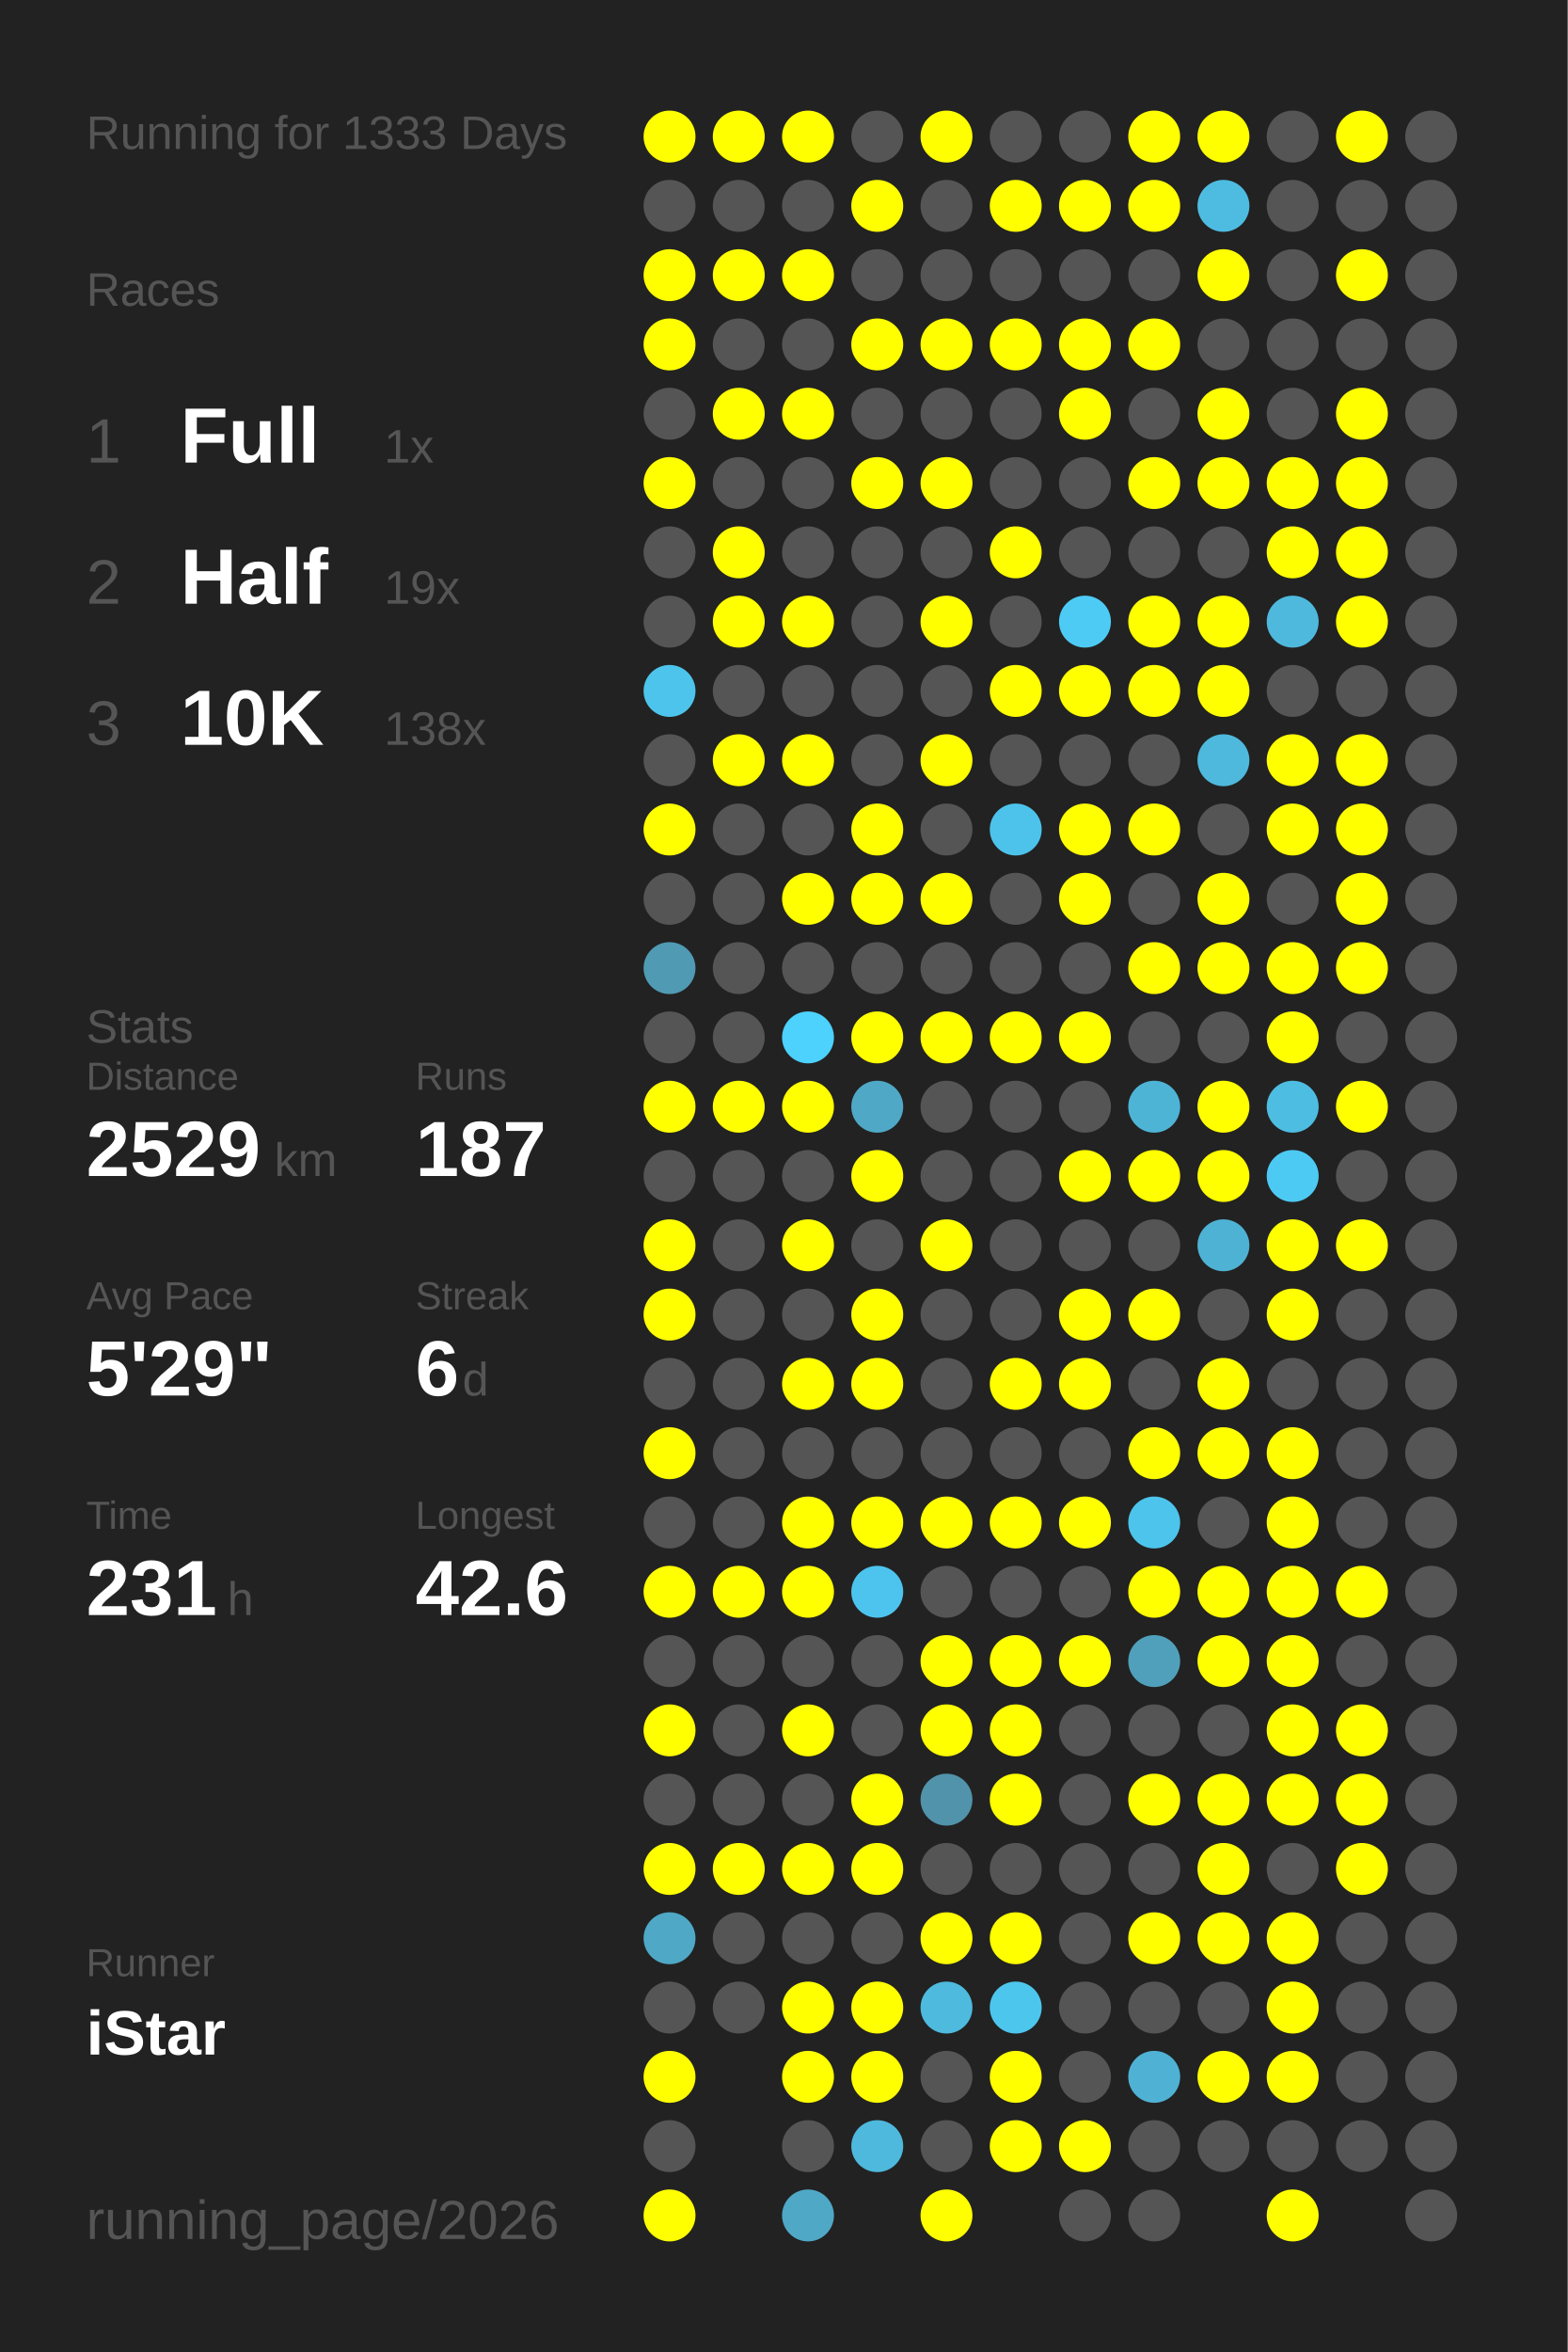
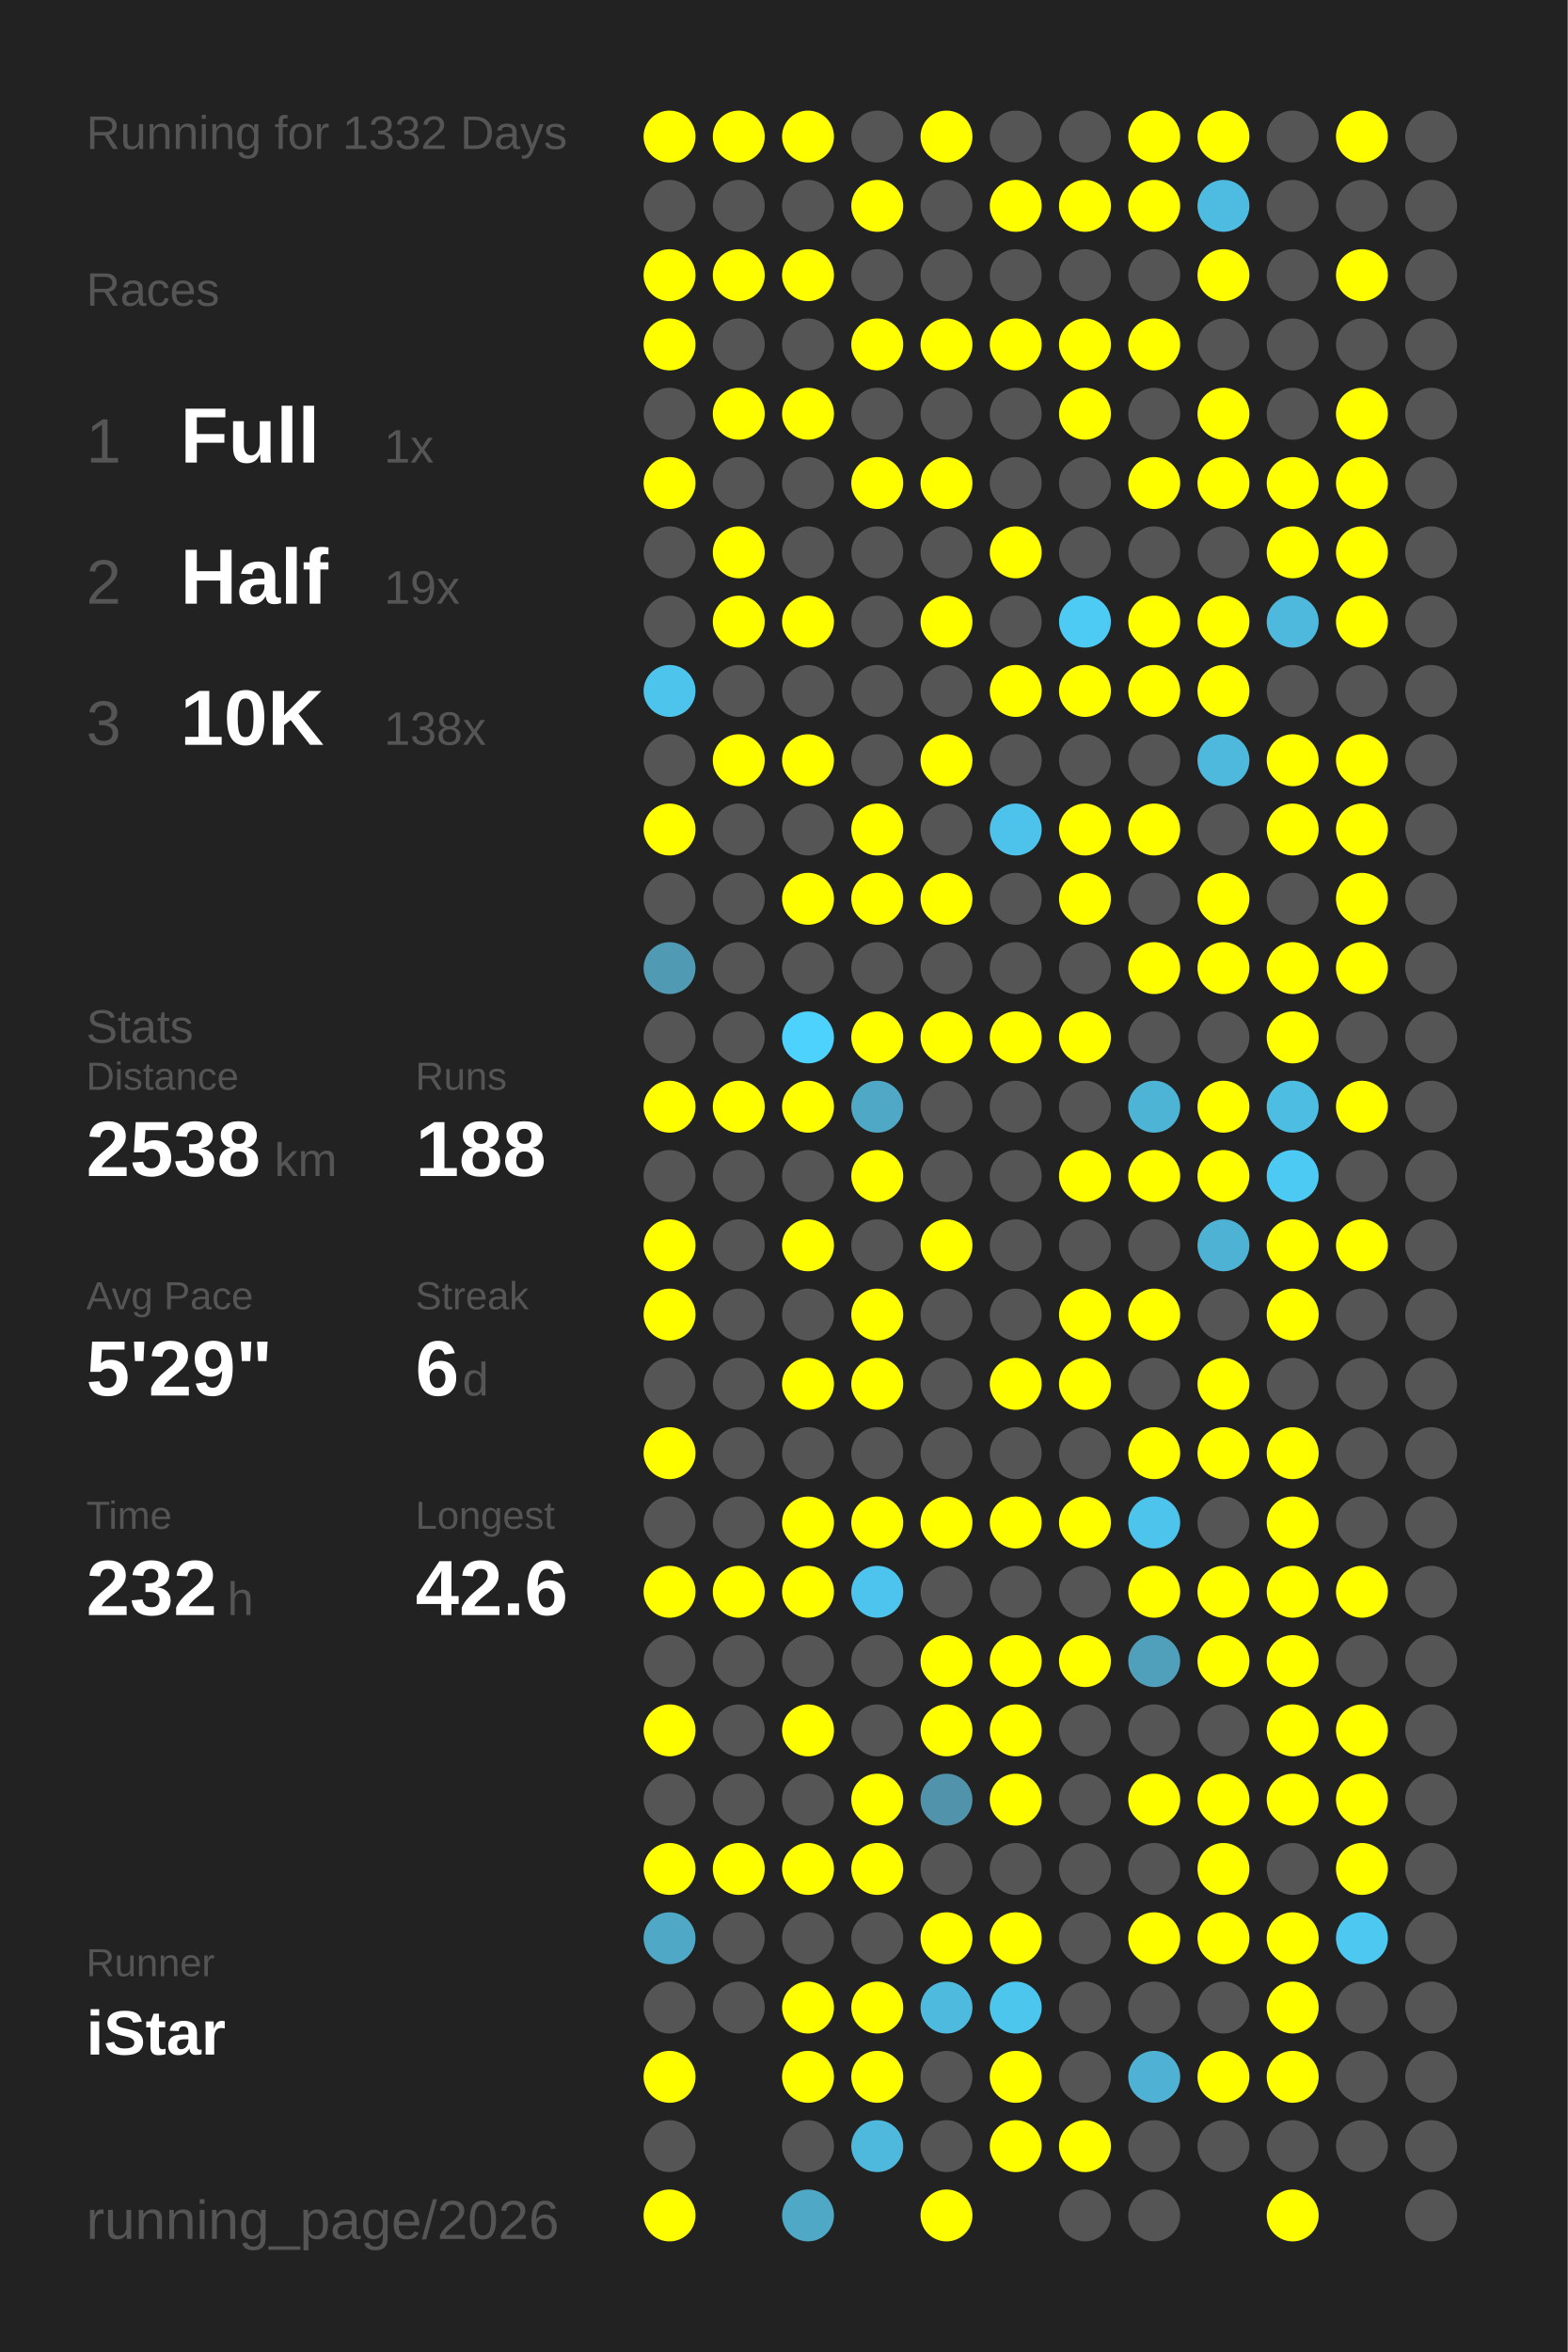
<svg xmlns="http://www.w3.org/2000/svg" baseProfile="full" height="300mm" version="1.1" viewBox="0,0,200,300" width="200mm">
  <defs />
  <rect fill="#222222" height="300" width="200" x="0" y="0" />
-   <text fill="#555555" style="font-size:6px; font-family:Arial;" x="11" y="19">Running for 1333 Days</text>
+   <text fill="#555555" style="font-size:6px; font-family:Arial;" x="11" y="19">Running for 1332 Days</text>
  <text fill="#555555" style="font-size:6px; font-family:Arial;" x="11" y="39">Races</text>
  <text fill="#555555" style="font-size:8px; font-family:Arial;" x="11" y="59">1</text>
  <text fill="#FFFFFF" style="font-size:10px; font-family:Arial; font-weight:bold;" x="23" y="59">Full</text>
  <text fill="#555555" style="font-size:6px; font-family:Arial;" x="49" y="59">1x</text>
  <text fill="#555555" style="font-size:8px; font-family:Arial;" x="11" y="77">2</text>
  <text fill="#FFFFFF" style="font-size:10px; font-family:Arial; font-weight:bold;" x="23" y="77">Half</text>
  <text fill="#555555" style="font-size:6px; font-family:Arial;" x="49" y="77">19x</text>
  <text fill="#555555" style="font-size:8px; font-family:Arial;" x="11" y="95">3</text>
  <text fill="#FFFFFF" style="font-size:10px; font-family:Arial; font-weight:bold;" x="23" y="95">10K</text>
  <text fill="#555555" style="font-size:6px; font-family:Arial;" x="49" y="95">138x</text>
  <text fill="#555555" style="font-size:6px; font-family:Arial;" x="11" y="133">Stats</text>
  <text fill="#555555" style="font-size:5px; font-family:Arial;" x="11" y="139">Distance</text>
-   <text fill="#FFFFFF" style="font-size:10px; font-family:Arial; font-weight:bold;" x="11" y="150">2529</text>
+   <text fill="#FFFFFF" style="font-size:10px; font-family:Arial; font-weight:bold;" x="11" y="150">2538</text>
  <text fill="#555555" style="font-size:6px; font-family:Arial;" x="35" y="150">km</text>
  <text fill="#555555" style="font-size:5px; font-family:Arial;" x="53" y="139">Runs</text>
-   <text fill="#FFFFFF" style="font-size:10px; font-family:Arial; font-weight:bold;" x="53" y="150">187</text>
+   <text fill="#FFFFFF" style="font-size:10px; font-family:Arial; font-weight:bold;" x="53" y="150">188</text>
  <text fill="#555555" style="font-size:5px; font-family:Arial;" x="11" y="167">Avg Pace</text>
  <text fill="#FFFFFF" style="font-size:10px; font-family:Arial; font-weight:bold;" x="11" y="178">5'29"</text>
  <text fill="#555555" style="font-size:5px; font-family:Arial;" x="53" y="167">Streak</text>
  <text fill="#FFFFFF" style="font-size:10px; font-family:Arial; font-weight:bold;" x="53" y="178">6</text>
  <text fill="#555555" style="font-size:6px; font-family:Arial;" x="59" y="178">d</text>
  <text fill="#555555" style="font-size:5px; font-family:Arial;" x="11" y="195">Time</text>
-   <text fill="#FFFFFF" style="font-size:10px; font-family:Arial; font-weight:bold;" x="11" y="206">231</text>
+   <text fill="#FFFFFF" style="font-size:10px; font-family:Arial; font-weight:bold;" x="11" y="206">232</text>
  <text fill="#555555" style="font-size:6px; font-family:Arial;" x="29" y="206">h</text>
  <text fill="#555555" style="font-size:5px; font-family:Arial;" x="53" y="195">Longest</text>
  <text fill="#FFFFFF" style="font-size:10px; font-family:Arial; font-weight:bold;" x="53" y="206">42.6</text>
  <text fill="#555555" style="font-size:5px; font-family:Arial;" x="11" y="252.065">Runner</text>
  <text fill="#FFFFFF" style="font-size:8px; font-family:Arial; font-weight:bold;" x="11" y="262.065">iStar</text>
  <text fill="#555555" style="font-size:7px; font-family:Arial;" x="11" y="285.581">running_page/2026</text>
  <circle cx="85.417" cy="17.419" fill="#FFFF00" r="3.312" />
  <circle cx="85.417" cy="26.258" fill="#555555" r="3.312" />
  <circle cx="85.417" cy="35.097" fill="#FFFF00" r="3.312" />
  <circle cx="85.417" cy="43.935" fill="#FFFF00" r="3.312" />
  <circle cx="85.417" cy="52.774" fill="#555555" r="3.312" />
  <circle cx="85.417" cy="61.613" fill="#FFFF00" r="3.312" />
  <circle cx="85.417" cy="70.452" fill="#555555" r="3.312" />
  <circle cx="85.417" cy="79.29" fill="#555555" r="3.312" />
  <circle cx="85.417" cy="88.129" fill="#4dc4eb" r="3.312" />
  <circle cx="85.417" cy="96.968" fill="#555555" r="3.312" />
  <circle cx="85.417" cy="105.806" fill="#FFFF00" r="3.312" />
  <circle cx="85.417" cy="114.645" fill="#555555" r="3.312" />
  <circle cx="85.417" cy="123.484" fill="#509ab3" r="3.312" />
  <circle cx="85.417" cy="132.323" fill="#555555" r="3.312" />
  <circle cx="85.417" cy="141.161" fill="#FFFF00" r="3.312" />
  <circle cx="85.417" cy="150" fill="#555555" r="3.312" />
  <circle cx="85.417" cy="158.839" fill="#FFFF00" r="3.312" />
  <circle cx="85.417" cy="167.677" fill="#FFFF00" r="3.312" />
  <circle cx="85.417" cy="176.516" fill="#555555" r="3.312" />
  <circle cx="85.417" cy="185.355" fill="#FFFF00" r="3.312" />
  <circle cx="85.417" cy="194.194" fill="#555555" r="3.312" />
  <circle cx="85.417" cy="203.032" fill="#FFFF00" r="3.312" />
  <circle cx="85.417" cy="211.871" fill="#555555" r="3.312" />
  <circle cx="85.417" cy="220.71" fill="#FFFF00" r="3.312" />
  <circle cx="85.417" cy="229.548" fill="#555555" r="3.312" />
  <circle cx="85.417" cy="238.387" fill="#FFFF00" r="3.312" />
  <circle cx="85.417" cy="247.226" fill="#4fa8c6" r="3.312" />
  <circle cx="85.417" cy="256.065" fill="#555555" r="3.312" />
  <circle cx="85.417" cy="264.903" fill="#FFFF00" r="3.312" />
  <circle cx="85.417" cy="273.742" fill="#555555" r="3.312" />
  <circle cx="85.417" cy="282.581" fill="#FFFF00" r="3.312" />
  <circle cx="94.25" cy="17.419" fill="#FFFF00" r="3.312" />
  <circle cx="94.25" cy="26.258" fill="#555555" r="3.312" />
  <circle cx="94.25" cy="35.097" fill="#FFFF00" r="3.312" />
  <circle cx="94.25" cy="43.935" fill="#555555" r="3.312" />
  <circle cx="94.25" cy="52.774" fill="#FFFF00" r="3.312" />
  <circle cx="94.25" cy="61.613" fill="#555555" r="3.312" />
  <circle cx="94.25" cy="70.452" fill="#FFFF00" r="3.312" />
  <circle cx="94.25" cy="79.29" fill="#FFFF00" r="3.312" />
  <circle cx="94.25" cy="88.129" fill="#555555" r="3.312" />
  <circle cx="94.25" cy="96.968" fill="#FFFF00" r="3.312" />
  <circle cx="94.25" cy="105.806" fill="#555555" r="3.312" />
  <circle cx="94.25" cy="114.645" fill="#555555" r="3.312" />
  <circle cx="94.25" cy="123.484" fill="#555555" r="3.312" />
  <circle cx="94.25" cy="132.323" fill="#555555" r="3.312" />
  <circle cx="94.25" cy="141.161" fill="#FFFF00" r="3.312" />
  <circle cx="94.25" cy="150" fill="#555555" r="3.312" />
  <circle cx="94.25" cy="158.839" fill="#555555" r="3.312" />
  <circle cx="94.25" cy="167.677" fill="#555555" r="3.312" />
  <circle cx="94.25" cy="176.516" fill="#555555" r="3.312" />
  <circle cx="94.25" cy="185.355" fill="#555555" r="3.312" />
  <circle cx="94.25" cy="194.194" fill="#555555" r="3.312" />
  <circle cx="94.25" cy="203.032" fill="#FFFF00" r="3.312" />
  <circle cx="94.25" cy="211.871" fill="#555555" r="3.312" />
  <circle cx="94.25" cy="220.71" fill="#555555" r="3.312" />
  <circle cx="94.25" cy="229.548" fill="#555555" r="3.312" />
  <circle cx="94.25" cy="238.387" fill="#FFFF00" r="3.312" />
  <circle cx="94.25" cy="247.226" fill="#555555" r="3.312" />
  <circle cx="94.25" cy="256.065" fill="#555555" r="3.312" />
  <circle cx="103.083" cy="17.419" fill="#FFFF00" r="3.312" />
  <circle cx="103.083" cy="26.258" fill="#555555" r="3.312" />
  <circle cx="103.083" cy="35.097" fill="#FFFF00" r="3.312" />
  <circle cx="103.083" cy="43.935" fill="#555555" r="3.312" />
  <circle cx="103.083" cy="52.774" fill="#FFFF00" r="3.312" />
  <circle cx="103.083" cy="61.613" fill="#555555" r="3.312" />
  <circle cx="103.083" cy="70.452" fill="#555555" r="3.312" />
  <circle cx="103.083" cy="79.29" fill="#FFFF00" r="3.312" />
  <circle cx="103.083" cy="88.129" fill="#555555" r="3.312" />
  <circle cx="103.083" cy="96.968" fill="#FFFF00" r="3.312" />
  <circle cx="103.083" cy="105.806" fill="#555555" r="3.312" />
  <circle cx="103.083" cy="114.645" fill="#FFFF00" r="3.312" />
  <circle cx="103.083" cy="123.484" fill="#555555" r="3.312" />
  <circle cx="103.083" cy="132.323" fill="#4dd1fd" r="3.312" />
  <circle cx="103.083" cy="141.161" fill="#FFFF00" r="3.312" />
  <circle cx="103.083" cy="150" fill="#555555" r="3.312" />
  <circle cx="103.083" cy="158.839" fill="#FFFF00" r="3.312" />
  <circle cx="103.083" cy="167.677" fill="#555555" r="3.312" />
  <circle cx="103.083" cy="176.516" fill="#FFFF00" r="3.312" />
  <circle cx="103.083" cy="185.355" fill="#555555" r="3.312" />
  <circle cx="103.083" cy="194.194" fill="#FFFF00" r="3.312" />
  <circle cx="103.083" cy="203.032" fill="#FFFF00" r="3.312" />
  <circle cx="103.083" cy="211.871" fill="#555555" r="3.312" />
  <circle cx="103.083" cy="220.71" fill="#FFFF00" r="3.312" />
  <circle cx="103.083" cy="229.548" fill="#555555" r="3.312" />
  <circle cx="103.083" cy="238.387" fill="#FFFF00" r="3.312" />
  <circle cx="103.083" cy="247.226" fill="#555555" r="3.312" />
  <circle cx="103.083" cy="256.065" fill="#FFFF00" r="3.312" />
  <circle cx="103.083" cy="264.903" fill="#FFFF00" r="3.312" />
  <circle cx="103.083" cy="273.742" fill="#555555" r="3.312" />
  <circle cx="103.083" cy="282.581" fill="#4fa8c6" r="3.312" />
  <circle cx="111.917" cy="17.419" fill="#555555" r="3.312" />
  <circle cx="111.917" cy="26.258" fill="#FFFF00" r="3.312" />
  <circle cx="111.917" cy="35.097" fill="#555555" r="3.312" />
  <circle cx="111.917" cy="43.935" fill="#FFFF00" r="3.312" />
  <circle cx="111.917" cy="52.774" fill="#555555" r="3.312" />
  <circle cx="111.917" cy="61.613" fill="#FFFF00" r="3.312" />
  <circle cx="111.917" cy="70.452" fill="#555555" r="3.312" />
  <circle cx="111.917" cy="79.29" fill="#555555" r="3.312" />
  <circle cx="111.917" cy="88.129" fill="#555555" r="3.312" />
  <circle cx="111.917" cy="96.968" fill="#555555" r="3.312" />
  <circle cx="111.917" cy="105.806" fill="#FFFF00" r="3.312" />
  <circle cx="111.917" cy="114.645" fill="#FFFF00" r="3.312" />
  <circle cx="111.917" cy="123.484" fill="#555555" r="3.312" />
  <circle cx="111.917" cy="132.323" fill="#FFFF00" r="3.312" />
  <circle cx="111.917" cy="141.161" fill="#4fa8c6" r="3.312" />
  <circle cx="111.917" cy="150" fill="#FFFF00" r="3.312" />
  <circle cx="111.917" cy="158.839" fill="#555555" r="3.312" />
  <circle cx="111.917" cy="167.677" fill="#FFFF00" r="3.312" />
  <circle cx="111.917" cy="176.516" fill="#FFFF00" r="3.312" />
  <circle cx="111.917" cy="185.355" fill="#555555" r="3.312" />
  <circle cx="111.917" cy="194.194" fill="#FFFF00" r="3.312" />
  <circle cx="111.917" cy="203.032" fill="#4dc4ed" r="3.312" />
  <circle cx="111.917" cy="211.871" fill="#555555" r="3.312" />
  <circle cx="111.917" cy="220.71" fill="#555555" r="3.312" />
  <circle cx="111.917" cy="229.548" fill="#FFFF00" r="3.312" />
  <circle cx="111.917" cy="238.387" fill="#FFFF00" r="3.312" />
  <circle cx="111.917" cy="247.226" fill="#555555" r="3.312" />
  <circle cx="111.917" cy="256.065" fill="#FFFF00" r="3.312" />
  <circle cx="111.917" cy="264.903" fill="#FFFF00" r="3.312" />
  <circle cx="111.917" cy="273.742" fill="#4eb9dd" r="3.312" />
  <circle cx="120.75" cy="17.419" fill="#FFFF00" r="3.312" />
  <circle cx="120.75" cy="26.258" fill="#555555" r="3.312" />
  <circle cx="120.75" cy="35.097" fill="#555555" r="3.312" />
  <circle cx="120.75" cy="43.935" fill="#FFFF00" r="3.312" />
  <circle cx="120.75" cy="52.774" fill="#555555" r="3.312" />
  <circle cx="120.75" cy="61.613" fill="#FFFF00" r="3.312" />
  <circle cx="120.75" cy="70.452" fill="#555555" r="3.312" />
  <circle cx="120.75" cy="79.29" fill="#FFFF00" r="3.312" />
  <circle cx="120.75" cy="88.129" fill="#555555" r="3.312" />
  <circle cx="120.75" cy="96.968" fill="#FFFF00" r="3.312" />
  <circle cx="120.75" cy="105.806" fill="#555555" r="3.312" />
  <circle cx="120.75" cy="114.645" fill="#FFFF00" r="3.312" />
  <circle cx="120.75" cy="123.484" fill="#555555" r="3.312" />
  <circle cx="120.75" cy="132.323" fill="#FFFF00" r="3.312" />
  <circle cx="120.75" cy="141.161" fill="#555555" r="3.312" />
  <circle cx="120.75" cy="150" fill="#555555" r="3.312" />
  <circle cx="120.75" cy="158.839" fill="#FFFF00" r="3.312" />
  <circle cx="120.75" cy="167.677" fill="#555555" r="3.312" />
  <circle cx="120.75" cy="176.516" fill="#555555" r="3.312" />
  <circle cx="120.75" cy="185.355" fill="#555555" r="3.312" />
  <circle cx="120.75" cy="194.194" fill="#FFFF00" r="3.312" />
  <circle cx="120.75" cy="203.032" fill="#555555" r="3.312" />
  <circle cx="120.75" cy="211.871" fill="#FFFF00" r="3.312" />
  <circle cx="120.75" cy="220.71" fill="#FFFF00" r="3.312" />
  <circle cx="120.75" cy="229.548" fill="#5093aa" r="3.312" />
  <circle cx="120.75" cy="238.387" fill="#555555" r="3.312" />
  <circle cx="120.75" cy="247.226" fill="#FFFF00" r="3.312" />
  <circle cx="120.75" cy="256.065" fill="#4ebade" r="3.312" />
  <circle cx="120.75" cy="264.903" fill="#555555" r="3.312" />
  <circle cx="120.75" cy="273.742" fill="#555555" r="3.312" />
  <circle cx="120.75" cy="282.581" fill="#FFFF00" r="3.312" />
  <circle cx="129.583" cy="17.419" fill="#555555" r="3.312" />
  <circle cx="129.583" cy="26.258" fill="#FFFF00" r="3.312" />
  <circle cx="129.583" cy="35.097" fill="#555555" r="3.312" />
  <circle cx="129.583" cy="43.935" fill="#FFFF00" r="3.312" />
  <circle cx="129.583" cy="52.774" fill="#555555" r="3.312" />
  <circle cx="129.583" cy="61.613" fill="#555555" r="3.312" />
  <circle cx="129.583" cy="70.452" fill="#FFFF00" r="3.312" />
  <circle cx="129.583" cy="79.29" fill="#555555" r="3.312" />
  <circle cx="129.583" cy="88.129" fill="#FFFF00" r="3.312" />
  <circle cx="129.583" cy="96.968" fill="#555555" r="3.312" />
  <circle cx="129.583" cy="105.806" fill="#4dc3eb" r="3.312" />
  <circle cx="129.583" cy="114.645" fill="#555555" r="3.312" />
  <circle cx="129.583" cy="123.484" fill="#555555" r="3.312" />
  <circle cx="129.583" cy="132.323" fill="#FFFF00" r="3.312" />
  <circle cx="129.583" cy="141.161" fill="#555555" r="3.312" />
  <circle cx="129.583" cy="150" fill="#555555" r="3.312" />
  <circle cx="129.583" cy="158.839" fill="#555555" r="3.312" />
  <circle cx="129.583" cy="167.677" fill="#555555" r="3.312" />
  <circle cx="129.583" cy="176.516" fill="#FFFF00" r="3.312" />
  <circle cx="129.583" cy="185.355" fill="#555555" r="3.312" />
  <circle cx="129.583" cy="194.194" fill="#FFFF00" r="3.312" />
  <circle cx="129.583" cy="203.032" fill="#555555" r="3.312" />
  <circle cx="129.583" cy="211.871" fill="#FFFF00" r="3.312" />
  <circle cx="129.583" cy="220.71" fill="#FFFF00" r="3.312" />
  <circle cx="129.583" cy="229.548" fill="#FFFF00" r="3.312" />
  <circle cx="129.583" cy="238.387" fill="#555555" r="3.312" />
  <circle cx="129.583" cy="247.226" fill="#FFFF00" r="3.312" />
  <circle cx="129.583" cy="256.065" fill="#4dc6ee" r="3.312" />
  <circle cx="129.583" cy="264.903" fill="#FFFF00" r="3.312" />
  <circle cx="129.583" cy="273.742" fill="#FFFF00" r="3.312" />
  <circle cx="138.417" cy="17.419" fill="#555555" r="3.312" />
  <circle cx="138.417" cy="26.258" fill="#FFFF00" r="3.312" />
  <circle cx="138.417" cy="35.097" fill="#555555" r="3.312" />
  <circle cx="138.417" cy="43.935" fill="#FFFF00" r="3.312" />
  <circle cx="138.417" cy="52.774" fill="#FFFF00" r="3.312" />
  <circle cx="138.417" cy="61.613" fill="#555555" r="3.312" />
  <circle cx="138.417" cy="70.452" fill="#555555" r="3.312" />
  <circle cx="138.417" cy="79.29" fill="#4dcbf5" r="3.312" />
  <circle cx="138.417" cy="88.129" fill="#FFFF00" r="3.312" />
  <circle cx="138.417" cy="96.968" fill="#555555" r="3.312" />
  <circle cx="138.417" cy="105.806" fill="#FFFF00" r="3.312" />
  <circle cx="138.417" cy="114.645" fill="#FFFF00" r="3.312" />
  <circle cx="138.417" cy="123.484" fill="#555555" r="3.312" />
  <circle cx="138.417" cy="132.323" fill="#FFFF00" r="3.312" />
  <circle cx="138.417" cy="141.161" fill="#555555" r="3.312" />
  <circle cx="138.417" cy="150" fill="#FFFF00" r="3.312" />
  <circle cx="138.417" cy="158.839" fill="#555555" r="3.312" />
  <circle cx="138.417" cy="167.677" fill="#FFFF00" r="3.312" />
  <circle cx="138.417" cy="176.516" fill="#FFFF00" r="3.312" />
  <circle cx="138.417" cy="185.355" fill="#555555" r="3.312" />
  <circle cx="138.417" cy="194.194" fill="#FFFF00" r="3.312" />
  <circle cx="138.417" cy="203.032" fill="#555555" r="3.312" />
  <circle cx="138.417" cy="211.871" fill="#FFFF00" r="3.312" />
  <circle cx="138.417" cy="220.71" fill="#555555" r="3.312" />
  <circle cx="138.417" cy="229.548" fill="#555555" r="3.312" />
  <circle cx="138.417" cy="238.387" fill="#555555" r="3.312" />
  <circle cx="138.417" cy="247.226" fill="#555555" r="3.312" />
  <circle cx="138.417" cy="256.065" fill="#555555" r="3.312" />
  <circle cx="138.417" cy="264.903" fill="#555555" r="3.312" />
  <circle cx="138.417" cy="273.742" fill="#FFFF00" r="3.312" />
  <circle cx="138.417" cy="282.581" fill="#555555" r="3.312" />
  <circle cx="147.25" cy="17.419" fill="#FFFF00" r="3.312" />
  <circle cx="147.25" cy="26.258" fill="#FFFF00" r="3.312" />
  <circle cx="147.25" cy="35.097" fill="#555555" r="3.312" />
  <circle cx="147.25" cy="43.935" fill="#FFFF00" r="3.312" />
  <circle cx="147.25" cy="52.774" fill="#555555" r="3.312" />
  <circle cx="147.25" cy="61.613" fill="#FFFF00" r="3.312" />
  <circle cx="147.25" cy="70.452" fill="#555555" r="3.312" />
  <circle cx="147.25" cy="79.29" fill="#FFFF00" r="3.312" />
  <circle cx="147.25" cy="88.129" fill="#FFFF00" r="3.312" />
  <circle cx="147.25" cy="96.968" fill="#555555" r="3.312" />
  <circle cx="147.25" cy="105.806" fill="#FFFF00" r="3.312" />
  <circle cx="147.25" cy="114.645" fill="#555555" r="3.312" />
  <circle cx="147.25" cy="123.484" fill="#FFFF00" r="3.312" />
  <circle cx="147.25" cy="132.323" fill="#555555" r="3.312" />
  <circle cx="147.25" cy="141.161" fill="#4eb4d6" r="3.312" />
  <circle cx="147.25" cy="150" fill="#FFFF00" r="3.312" />
  <circle cx="147.25" cy="158.839" fill="#555555" r="3.312" />
  <circle cx="147.25" cy="167.677" fill="#FFFF00" r="3.312" />
  <circle cx="147.25" cy="176.516" fill="#555555" r="3.312" />
  <circle cx="147.25" cy="185.355" fill="#FFFF00" r="3.312" />
  <circle cx="147.25" cy="194.194" fill="#4dc4ec" r="3.312" />
  <circle cx="147.25" cy="203.032" fill="#FFFF00" r="3.312" />
  <circle cx="147.25" cy="211.871" fill="#50a0bb" r="3.312" />
  <circle cx="147.25" cy="220.71" fill="#555555" r="3.312" />
  <circle cx="147.25" cy="229.548" fill="#FFFF00" r="3.312" />
  <circle cx="147.25" cy="238.387" fill="#555555" r="3.312" />
  <circle cx="147.25" cy="247.226" fill="#FFFF00" r="3.312" />
  <circle cx="147.25" cy="256.065" fill="#555555" r="3.312" />
  <circle cx="147.25" cy="264.903" fill="#4fb2d4" r="3.312" />
  <circle cx="147.25" cy="273.742" fill="#555555" r="3.312" />
  <circle cx="147.25" cy="282.581" fill="#555555" r="3.312" />
  <circle cx="156.083" cy="17.419" fill="#FFFF00" r="3.312" />
  <circle cx="156.083" cy="26.258" fill="#4ebce1" r="3.312" />
  <circle cx="156.083" cy="35.097" fill="#FFFF00" r="3.312" />
  <circle cx="156.083" cy="43.935" fill="#555555" r="3.312" />
  <circle cx="156.083" cy="52.774" fill="#FFFF00" r="3.312" />
  <circle cx="156.083" cy="61.613" fill="#FFFF00" r="3.312" />
  <circle cx="156.083" cy="70.452" fill="#555555" r="3.312" />
  <circle cx="156.083" cy="79.29" fill="#FFFF00" r="3.312" />
  <circle cx="156.083" cy="88.129" fill="#FFFF00" r="3.312" />
  <circle cx="156.083" cy="96.968" fill="#4eb9dd" r="3.312" />
  <circle cx="156.083" cy="105.806" fill="#555555" r="3.312" />
  <circle cx="156.083" cy="114.645" fill="#FFFF00" r="3.312" />
  <circle cx="156.083" cy="123.484" fill="#FFFF00" r="3.312" />
  <circle cx="156.083" cy="132.323" fill="#555555" r="3.312" />
  <circle cx="156.083" cy="141.161" fill="#FFFF00" r="3.312" />
  <circle cx="156.083" cy="150" fill="#FFFF00" r="3.312" />
  <circle cx="156.083" cy="158.839" fill="#4eb2d4" r="3.312" />
  <circle cx="156.083" cy="167.677" fill="#555555" r="3.312" />
  <circle cx="156.083" cy="176.516" fill="#FFFF00" r="3.312" />
  <circle cx="156.083" cy="185.355" fill="#FFFF00" r="3.312" />
  <circle cx="156.083" cy="194.194" fill="#555555" r="3.312" />
  <circle cx="156.083" cy="203.032" fill="#FFFF00" r="3.312" />
  <circle cx="156.083" cy="211.871" fill="#FFFF00" r="3.312" />
  <circle cx="156.083" cy="220.71" fill="#555555" r="3.312" />
  <circle cx="156.083" cy="229.548" fill="#FFFF00" r="3.312" />
  <circle cx="156.083" cy="238.387" fill="#FFFF00" r="3.312" />
  <circle cx="156.083" cy="247.226" fill="#FFFF00" r="3.312" />
  <circle cx="156.083" cy="256.065" fill="#555555" r="3.312" />
  <circle cx="156.083" cy="264.903" fill="#FFFF00" r="3.312" />
  <circle cx="156.083" cy="273.742" fill="#555555" r="3.312" />
  <circle cx="164.917" cy="17.419" fill="#555555" r="3.312" />
  <circle cx="164.917" cy="26.258" fill="#555555" r="3.312" />
  <circle cx="164.917" cy="35.097" fill="#555555" r="3.312" />
  <circle cx="164.917" cy="43.935" fill="#555555" r="3.312" />
  <circle cx="164.917" cy="52.774" fill="#555555" r="3.312" />
  <circle cx="164.917" cy="61.613" fill="#FFFF00" r="3.312" />
  <circle cx="164.917" cy="70.452" fill="#FFFF00" r="3.312" />
  <circle cx="164.917" cy="79.29" fill="#4eb9dd" r="3.312" />
  <circle cx="164.917" cy="88.129" fill="#555555" r="3.312" />
  <circle cx="164.917" cy="96.968" fill="#FFFF00" r="3.312" />
  <circle cx="164.917" cy="105.806" fill="#FFFF00" r="3.312" />
  <circle cx="164.917" cy="114.645" fill="#555555" r="3.312" />
  <circle cx="164.917" cy="123.484" fill="#FFFF00" r="3.312" />
  <circle cx="164.917" cy="132.323" fill="#FFFF00" r="3.312" />
  <circle cx="164.917" cy="141.161" fill="#4ebde2" r="3.312" />
  <circle cx="164.917" cy="150" fill="#4dcaf4" r="3.312" />
  <circle cx="164.917" cy="158.839" fill="#FFFF00" r="3.312" />
  <circle cx="164.917" cy="167.677" fill="#FFFF00" r="3.312" />
  <circle cx="164.917" cy="176.516" fill="#555555" r="3.312" />
  <circle cx="164.917" cy="185.355" fill="#FFFF00" r="3.312" />
  <circle cx="164.917" cy="194.194" fill="#FFFF00" r="3.312" />
  <circle cx="164.917" cy="203.032" fill="#FFFF00" r="3.312" />
  <circle cx="164.917" cy="211.871" fill="#FFFF00" r="3.312" />
  <circle cx="164.917" cy="220.71" fill="#FFFF00" r="3.312" />
  <circle cx="164.917" cy="229.548" fill="#FFFF00" r="3.312" />
  <circle cx="164.917" cy="238.387" fill="#555555" r="3.312" />
  <circle cx="164.917" cy="247.226" fill="#FFFF00" r="3.312" />
  <circle cx="164.917" cy="256.065" fill="#FFFF00" r="3.312" />
  <circle cx="164.917" cy="264.903" fill="#FFFF00" r="3.312" />
  <circle cx="164.917" cy="273.742" fill="#555555" r="3.312" />
  <circle cx="164.917" cy="282.581" fill="#FFFF00" r="3.312" />
  <circle cx="173.75" cy="17.419" fill="#FFFF00" r="3.312" />
  <circle cx="173.75" cy="26.258" fill="#555555" r="3.312" />
  <circle cx="173.75" cy="35.097" fill="#FFFF00" r="3.312" />
  <circle cx="173.75" cy="43.935" fill="#555555" r="3.312" />
  <circle cx="173.75" cy="52.774" fill="#FFFF00" r="3.312" />
  <circle cx="173.75" cy="61.613" fill="#FFFF00" r="3.312" />
  <circle cx="173.75" cy="70.452" fill="#FFFF00" r="3.312" />
  <circle cx="173.75" cy="79.29" fill="#FFFF00" r="3.312" />
  <circle cx="173.75" cy="88.129" fill="#555555" r="3.312" />
  <circle cx="173.75" cy="96.968" fill="#FFFF00" r="3.312" />
  <circle cx="173.75" cy="105.806" fill="#FFFF00" r="3.312" />
  <circle cx="173.75" cy="114.645" fill="#FFFF00" r="3.312" />
  <circle cx="173.75" cy="123.484" fill="#FFFF00" r="3.312" />
  <circle cx="173.75" cy="132.323" fill="#555555" r="3.312" />
  <circle cx="173.75" cy="141.161" fill="#FFFF00" r="3.312" />
  <circle cx="173.75" cy="150" fill="#555555" r="3.312" />
  <circle cx="173.75" cy="158.839" fill="#FFFF00" r="3.312" />
  <circle cx="173.75" cy="167.677" fill="#555555" r="3.312" />
  <circle cx="173.75" cy="176.516" fill="#555555" r="3.312" />
  <circle cx="173.75" cy="185.355" fill="#555555" r="3.312" />
  <circle cx="173.75" cy="194.194" fill="#555555" r="3.312" />
  <circle cx="173.75" cy="203.032" fill="#FFFF00" r="3.312" />
  <circle cx="173.75" cy="211.871" fill="#555555" r="3.312" />
  <circle cx="173.75" cy="220.71" fill="#FFFF00" r="3.312" />
  <circle cx="173.75" cy="229.548" fill="#FFFF00" r="3.312" />
  <circle cx="173.75" cy="238.387" fill="#FFFF00" r="3.312" />
-   <circle cx="173.75" cy="247.226" fill="#555555" r="3.312" />
+   <circle cx="173.75" cy="247.226" fill="#4dc8f1" r="3.312" />
  <circle cx="173.75" cy="256.065" fill="#555555" r="3.312" />
  <circle cx="173.75" cy="264.903" fill="#555555" r="3.312" />
  <circle cx="173.75" cy="273.742" fill="#555555" r="3.312" />
  <circle cx="182.583" cy="17.419" fill="#555555" r="3.312" />
  <circle cx="182.583" cy="26.258" fill="#555555" r="3.312" />
  <circle cx="182.583" cy="35.097" fill="#555555" r="3.312" />
  <circle cx="182.583" cy="43.935" fill="#555555" r="3.312" />
  <circle cx="182.583" cy="52.774" fill="#555555" r="3.312" />
  <circle cx="182.583" cy="61.613" fill="#555555" r="3.312" />
  <circle cx="182.583" cy="70.452" fill="#555555" r="3.312" />
  <circle cx="182.583" cy="79.29" fill="#555555" r="3.312" />
  <circle cx="182.583" cy="88.129" fill="#555555" r="3.312" />
  <circle cx="182.583" cy="96.968" fill="#555555" r="3.312" />
  <circle cx="182.583" cy="105.806" fill="#555555" r="3.312" />
  <circle cx="182.583" cy="114.645" fill="#555555" r="3.312" />
  <circle cx="182.583" cy="123.484" fill="#555555" r="3.312" />
  <circle cx="182.583" cy="132.323" fill="#555555" r="3.312" />
  <circle cx="182.583" cy="141.161" fill="#555555" r="3.312" />
  <circle cx="182.583" cy="150" fill="#555555" r="3.312" />
  <circle cx="182.583" cy="158.839" fill="#555555" r="3.312" />
  <circle cx="182.583" cy="167.677" fill="#555555" r="3.312" />
  <circle cx="182.583" cy="176.516" fill="#555555" r="3.312" />
  <circle cx="182.583" cy="185.355" fill="#555555" r="3.312" />
  <circle cx="182.583" cy="194.194" fill="#555555" r="3.312" />
  <circle cx="182.583" cy="203.032" fill="#555555" r="3.312" />
  <circle cx="182.583" cy="211.871" fill="#555555" r="3.312" />
  <circle cx="182.583" cy="220.71" fill="#555555" r="3.312" />
  <circle cx="182.583" cy="229.548" fill="#555555" r="3.312" />
  <circle cx="182.583" cy="238.387" fill="#555555" r="3.312" />
  <circle cx="182.583" cy="247.226" fill="#555555" r="3.312" />
  <circle cx="182.583" cy="256.065" fill="#555555" r="3.312" />
  <circle cx="182.583" cy="264.903" fill="#555555" r="3.312" />
  <circle cx="182.583" cy="273.742" fill="#555555" r="3.312" />
  <circle cx="182.583" cy="282.581" fill="#555555" r="3.312" />
</svg>
